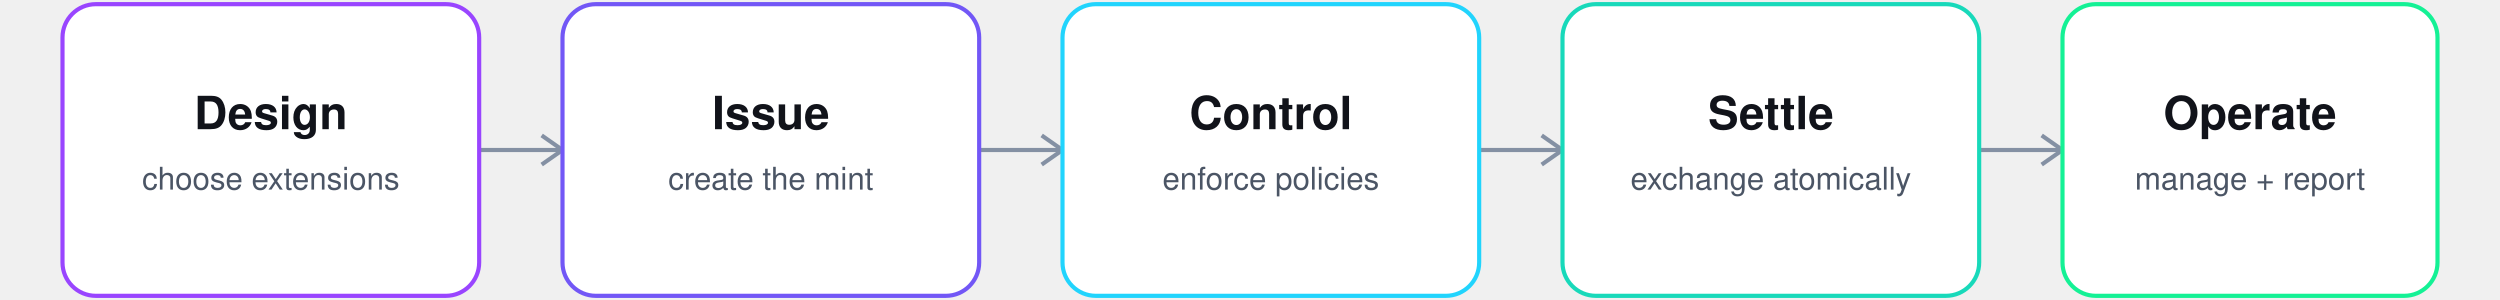
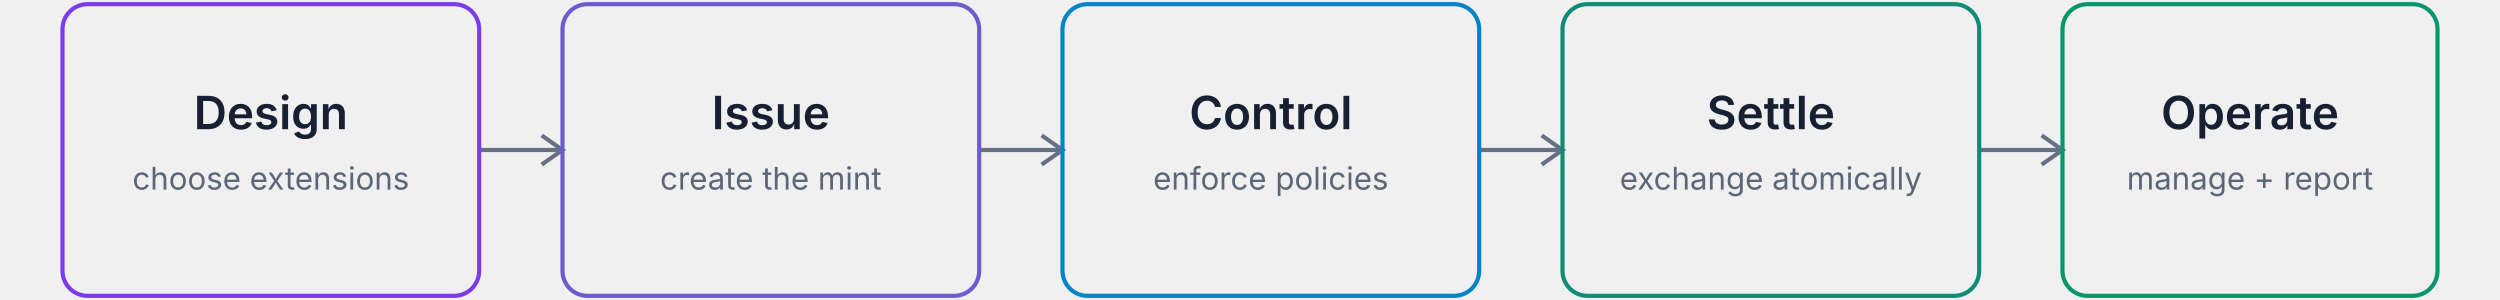
<svg xmlns="http://www.w3.org/2000/svg" width="1200" height="144" viewBox="0 108 1200 144" role="img" aria-labelledby="title">
  <style>
-     .label{fill:#11131a;font:600 22px Diatype,Helvetica,sans-serif}.meta{fill:#4b5565;font:15px Diatype,Helvetica,sans-serif}.line,.arrow{fill:none;stroke:#8490a3;stroke-width:2}
+     .label{fill:#172033;font:600 22px Diatype,Inter,ui-sans-serif,system-ui,sans-serif}.meta{fill:#5b6678;font:15px Diatype,Inter,ui-sans-serif,system-ui,sans-serif}.line,.arrow{fill:none;stroke:#667085;stroke-width:2}
  </style>
  <path class="line" d="M230 180H270M470 180H510M710 180H750M950 180H990" />
  <path class="arrow" d="M260 173L270 180L260 187M500 173L510 180L500 187M740 173L750 180L740 187M980 173L990 180L980 187" />
  <g>
-     <rect x="30" y="110" width="200" height="140" rx="16" fill="#fff" stroke="#9945ff" stroke-width="2" />
+     <rect x="30" y="110" width="200" height="140" rx="12" fill="none" stroke="#7c3aed" stroke-width="2" />
    <text class="label" x="130" y="170" text-anchor="middle">Design</text>
    <text class="meta" x="130" y="199" text-anchor="middle">choose extensions</text>
  </g>
  <g>
-     <rect x="270" y="110" width="200" height="140" rx="16" fill="#fff" stroke="#7257f6" stroke-width="2" />
+     <rect x="270" y="110" width="200" height="140" rx="12" fill="none" stroke="#6d5bd0" stroke-width="2" />
    <text class="label" x="370" y="170" text-anchor="middle">Issue</text>
    <text class="meta" x="370" y="199" text-anchor="middle">create the mint</text>
  </g>
  <g>
-     <rect x="510" y="110" width="200" height="140" rx="16" fill="#fff" stroke="#21d4fd" stroke-width="2" />
+     <rect x="510" y="110" width="200" height="140" rx="12" fill="none" stroke="#0284c7" stroke-width="2" />
    <text class="label" x="610" y="170" text-anchor="middle">Control</text>
    <text class="meta" x="610" y="199" text-anchor="middle">enforce policies</text>
  </g>
  <g>
-     <rect x="750" y="110" width="200" height="140" rx="16" fill="#fff" stroke="#18d9ba" stroke-width="2" />
+     <rect x="750" y="110" width="200" height="140" rx="12" fill="none" stroke="#0f8b78" stroke-width="2" />
    <text class="label" x="850" y="170" text-anchor="middle">Settle</text>
    <text class="meta" x="850" y="199" text-anchor="middle">exchange atomically</text>
  </g>
  <g>
-     <rect x="990" y="110" width="180" height="140" rx="16" fill="#fff" stroke="#14f195" stroke-width="2" />
+     <rect x="990" y="110" width="180" height="140" rx="12" fill="none" stroke="#059669" stroke-width="2" />
    <text class="label" x="1080" y="170" text-anchor="middle">Operate</text>
    <text class="meta" x="1080" y="199" text-anchor="middle">manage + report</text>
  </g>
</svg>
